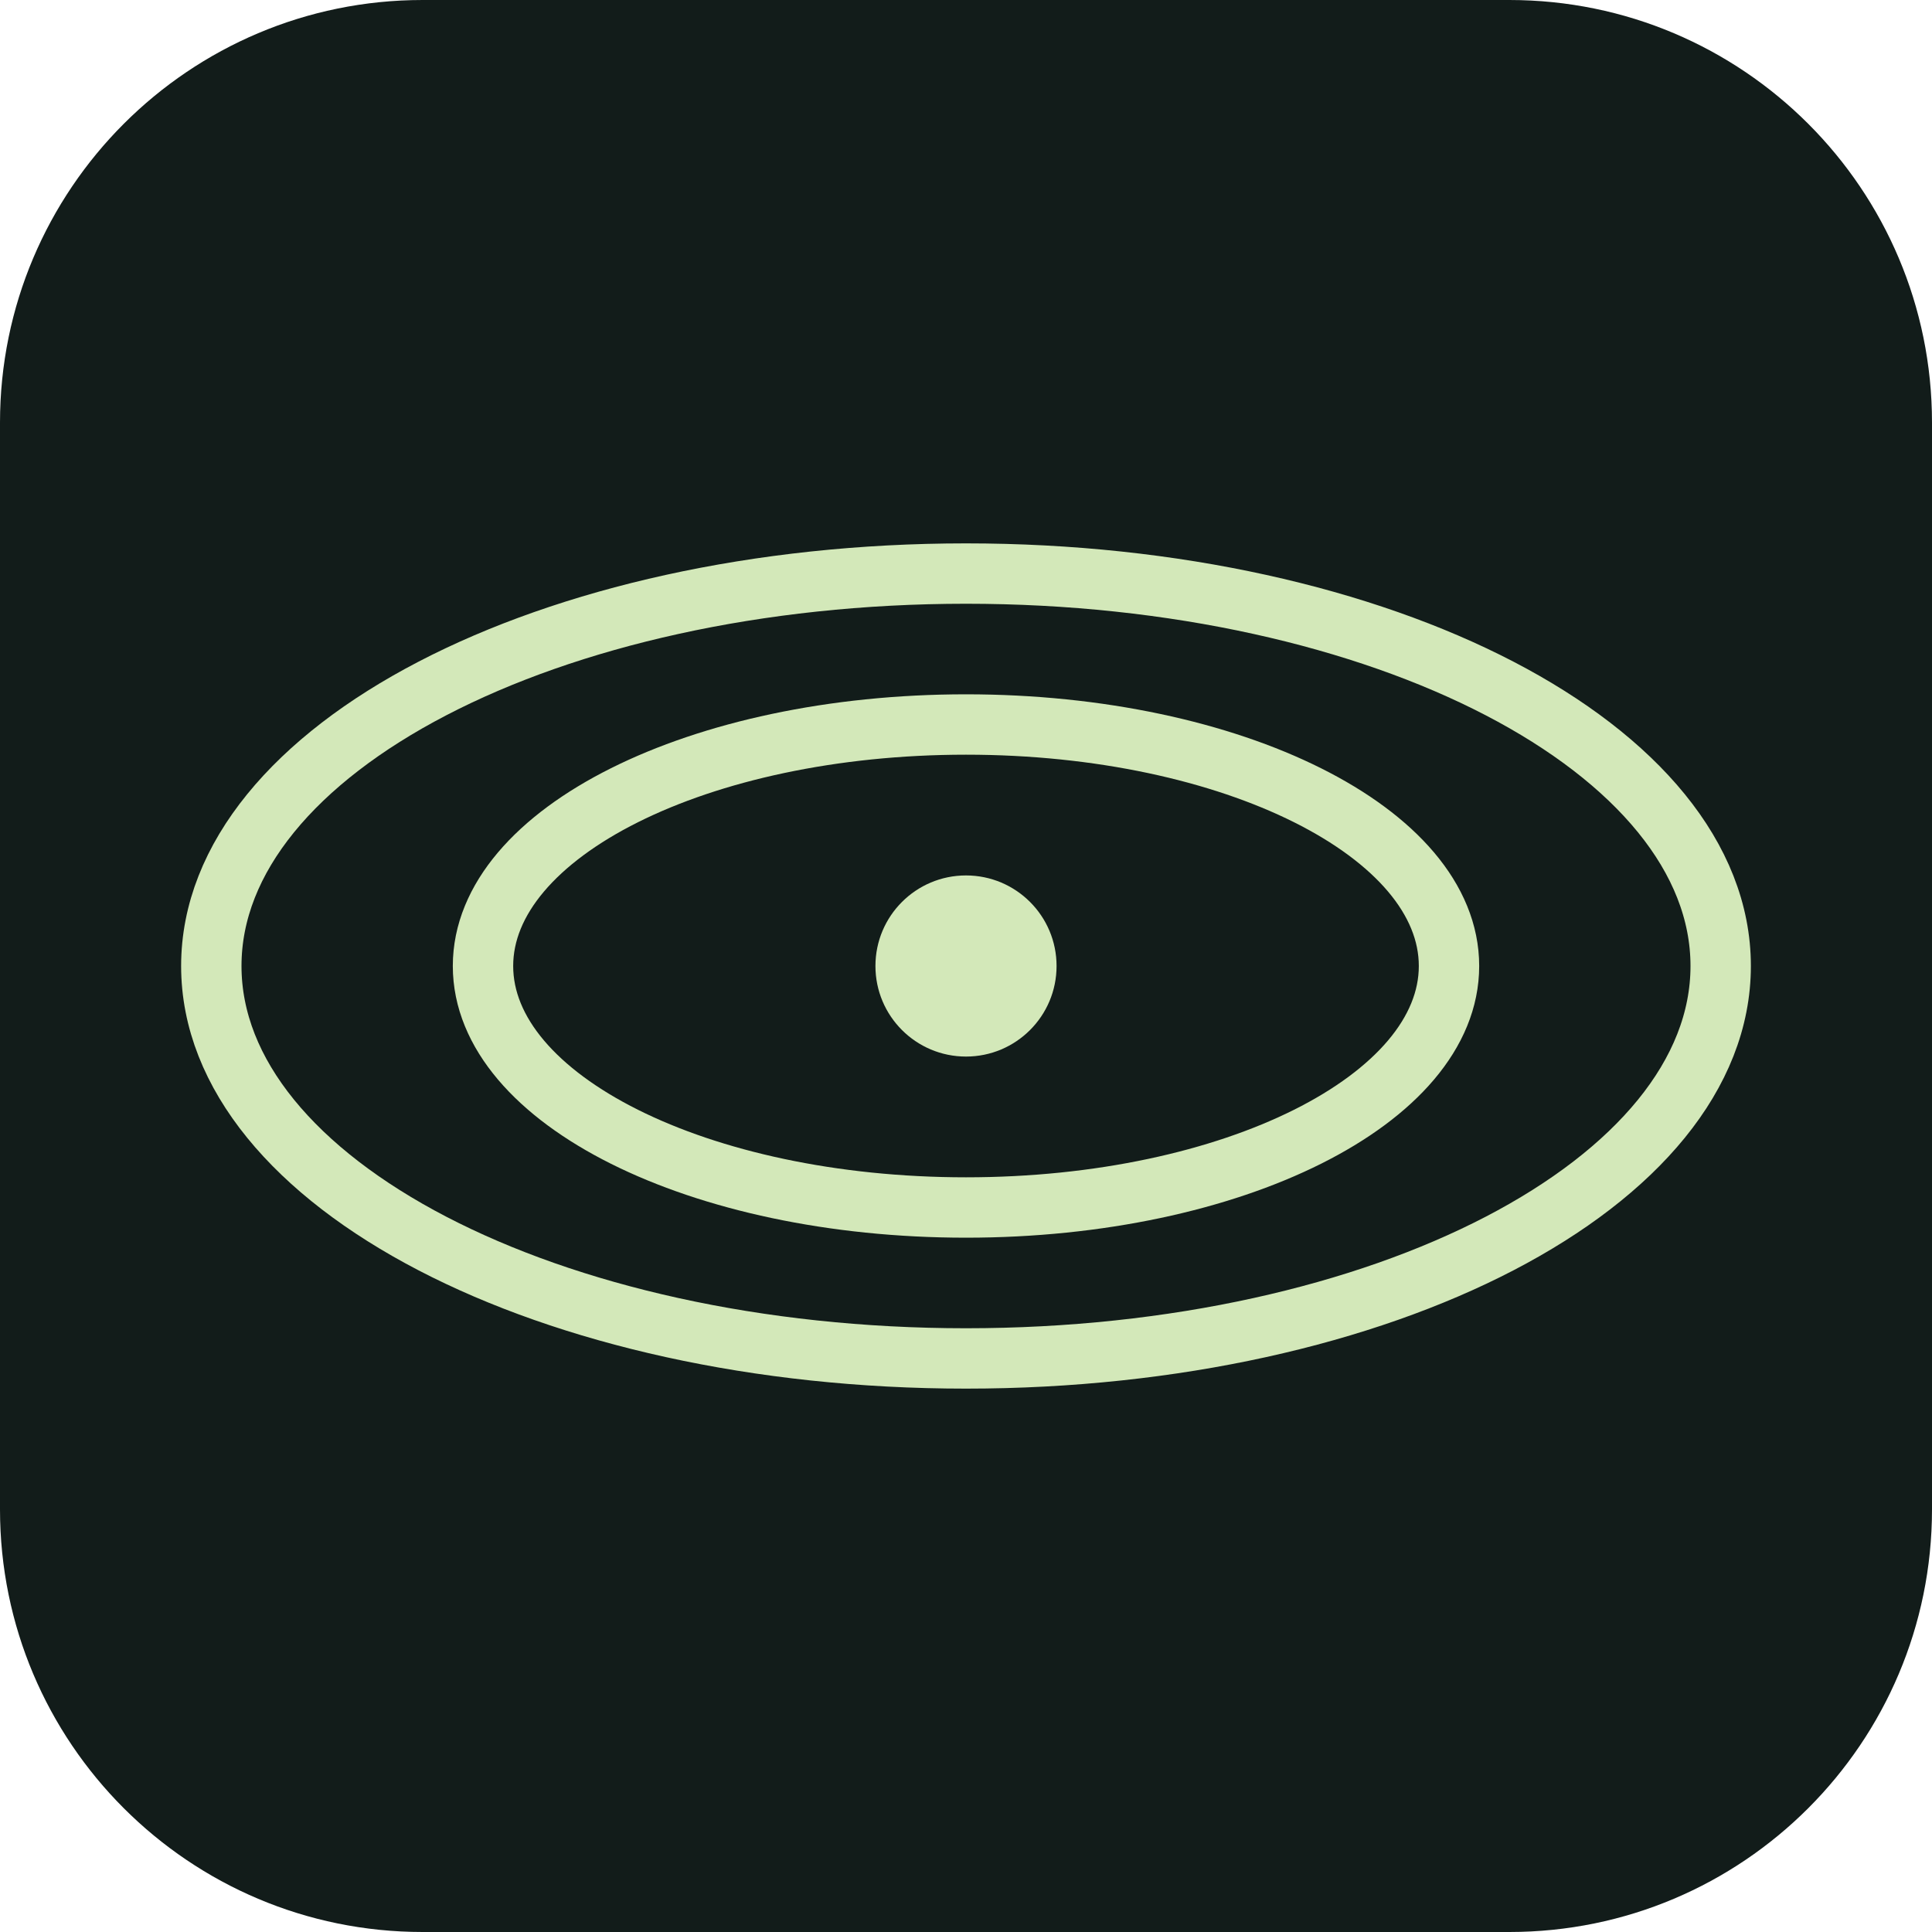
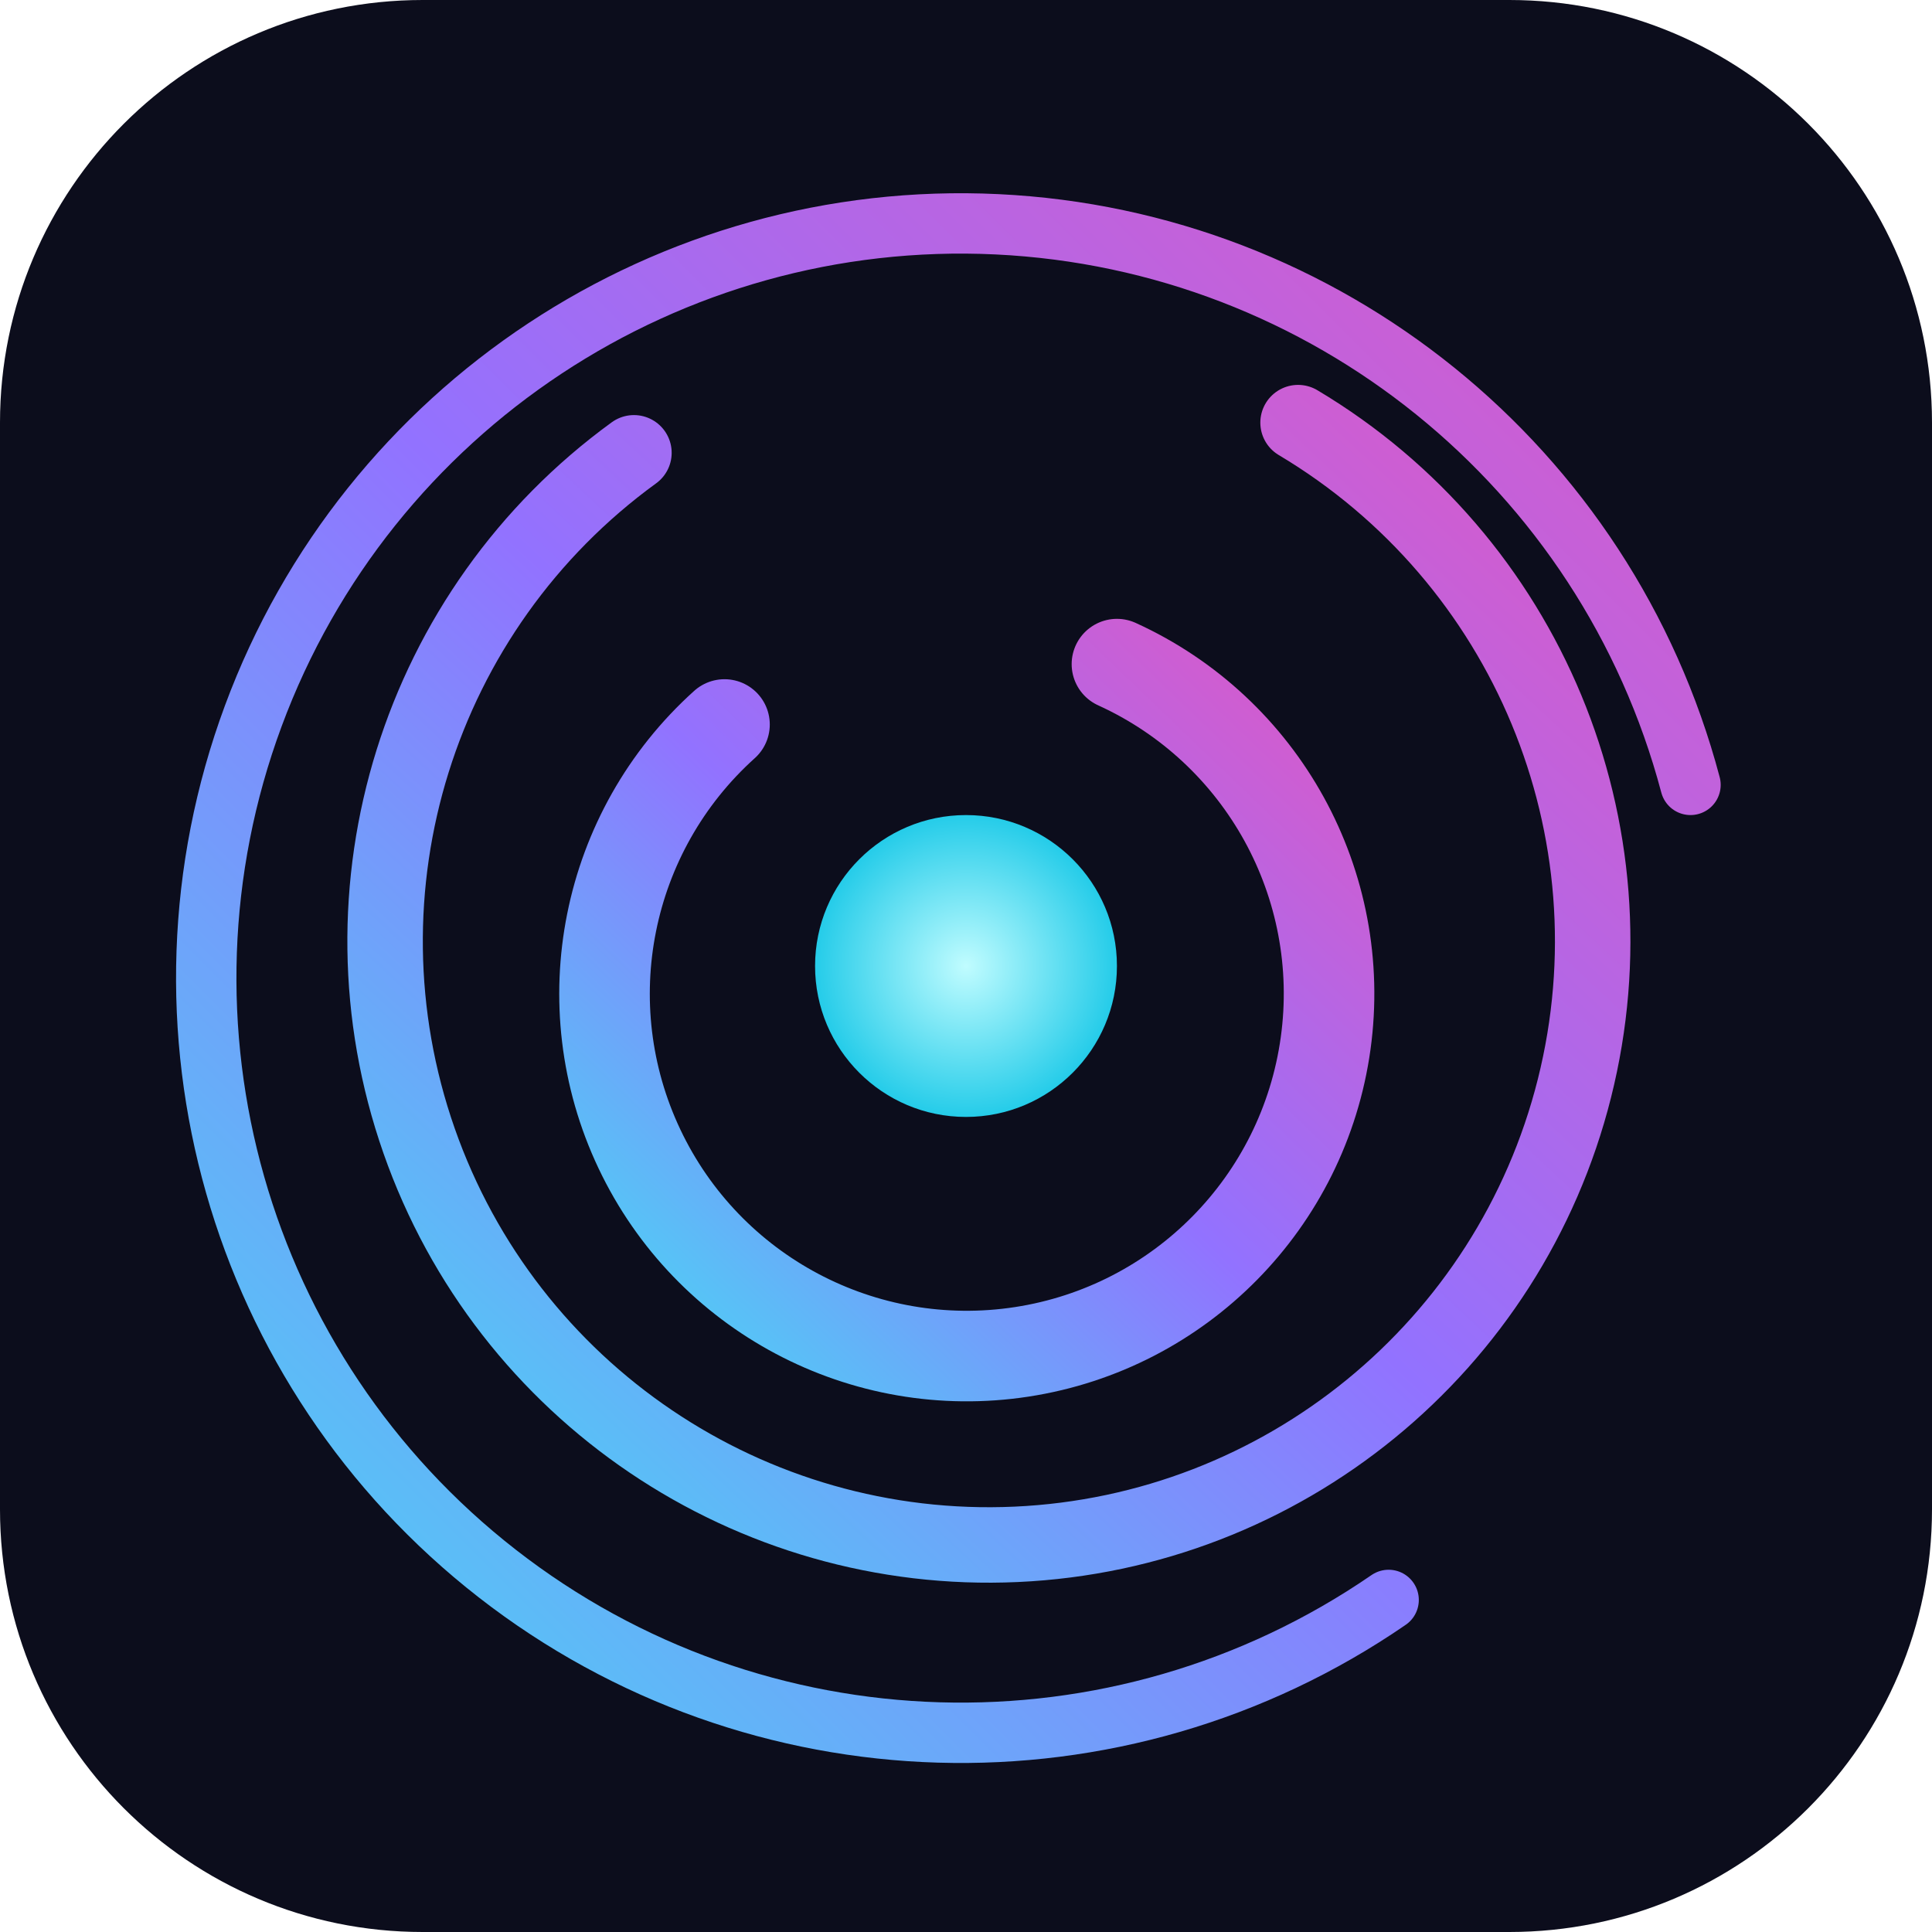
<svg xmlns="http://www.w3.org/2000/svg" viewBox="0 0 64 64">
-   <rect width="64" height="64" rx="14" fill="#121c1a" />
-   <g fill="none" stroke="#d3e8b9" stroke-width="2">
-     <ellipse cx="32" cy="32" rx="25" ry="13" />
-     <ellipse cx="32" cy="32" rx="16" ry="8" />
+   <defs>
+     <linearGradient id="r" x1="0" y1="1" x2="1" y2="0">
+       <stop stop-color="#47d9f4" />
+       <stop offset=".5" stop-color="#9272ff" />
+       <stop offset="1" stop-color="#db59c8" />
+     </linearGradient>
+     <radialGradient id="c">
+       <stop stop-color="#c0fcff" />
+       <stop offset="1" stop-color="#25cce9" />
+     </radialGradient>
+   </defs>
+   <rect width="64" height="64" rx="14" fill="#0c0d1c" />
+   <g fill="none" stroke="url(#r)" stroke-linecap="round">
+     <path d="M56 26A25 25 0 1 0 46 53" stroke-width="2" />
+     <path d="M43 14A20 20 0 1 1 21 15" stroke-width="2.5" />
+     <path d="M37 22A12 12 0 1 1 24 24" stroke-width="3" />
  </g>
-   <circle cx="32" cy="32" r="3" fill="#d3e8b9" />
+   <circle cx="32" cy="32" r="5" fill="url(#c)" />
</svg>
